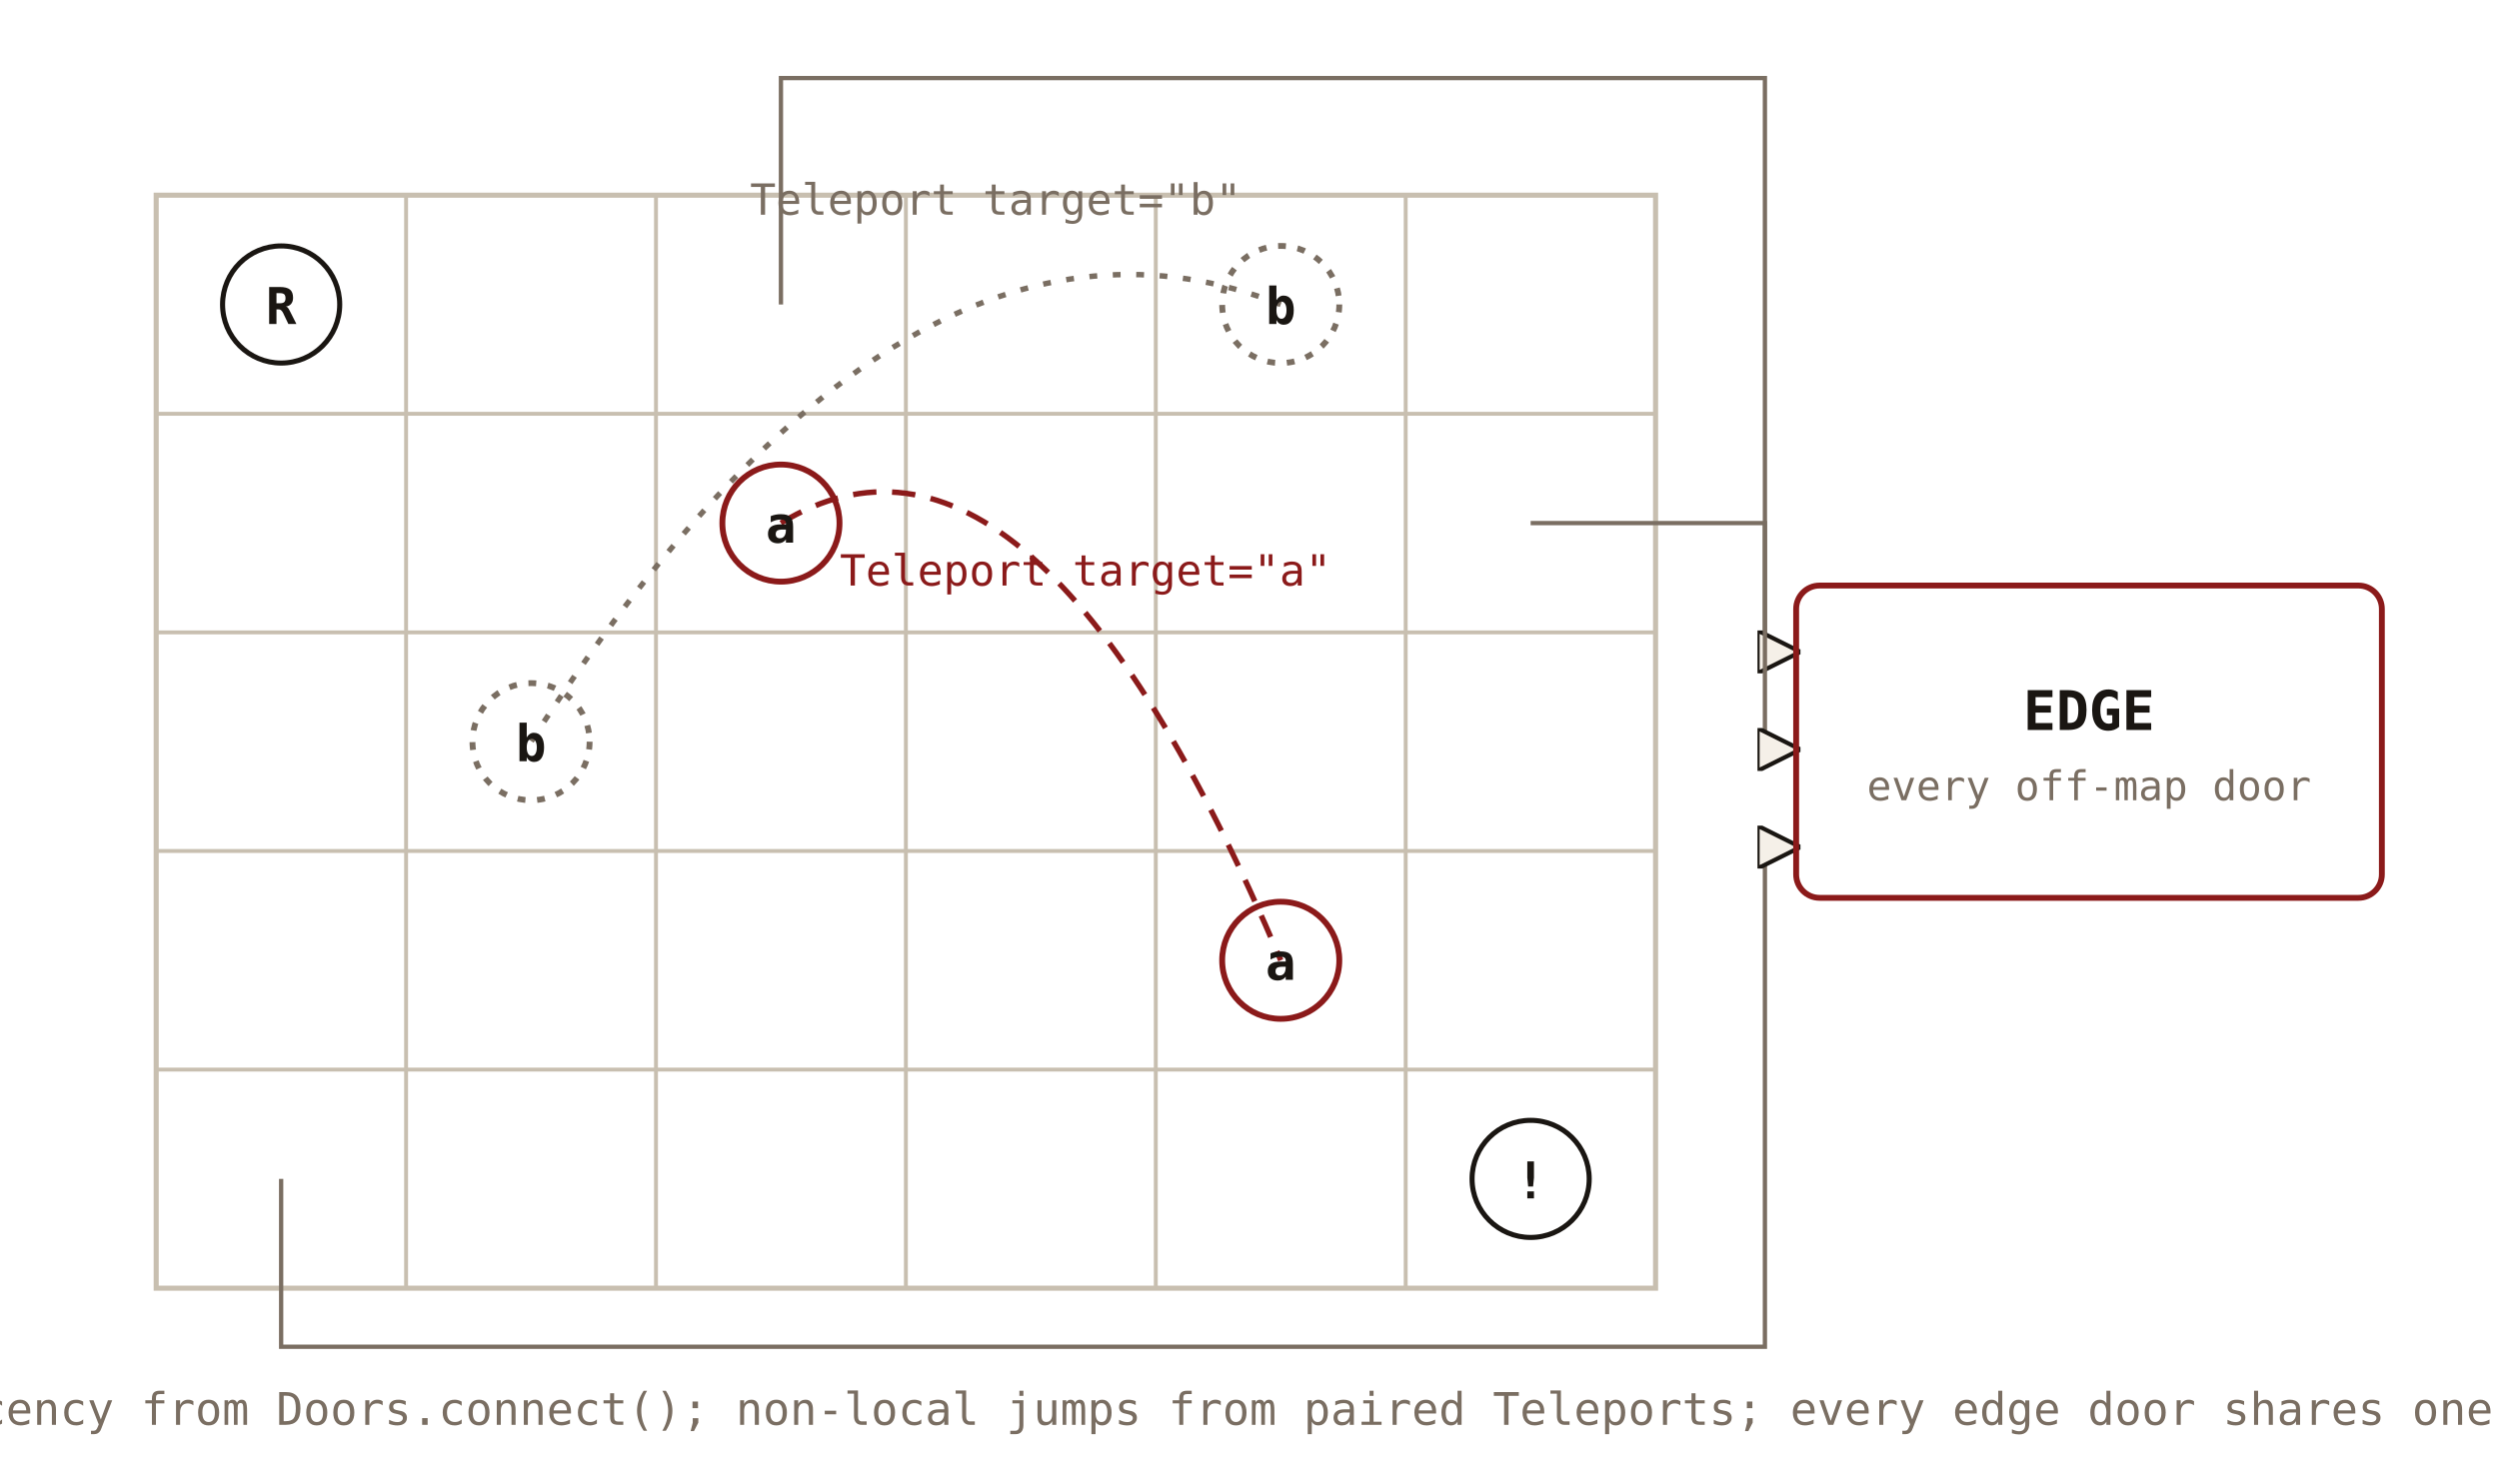
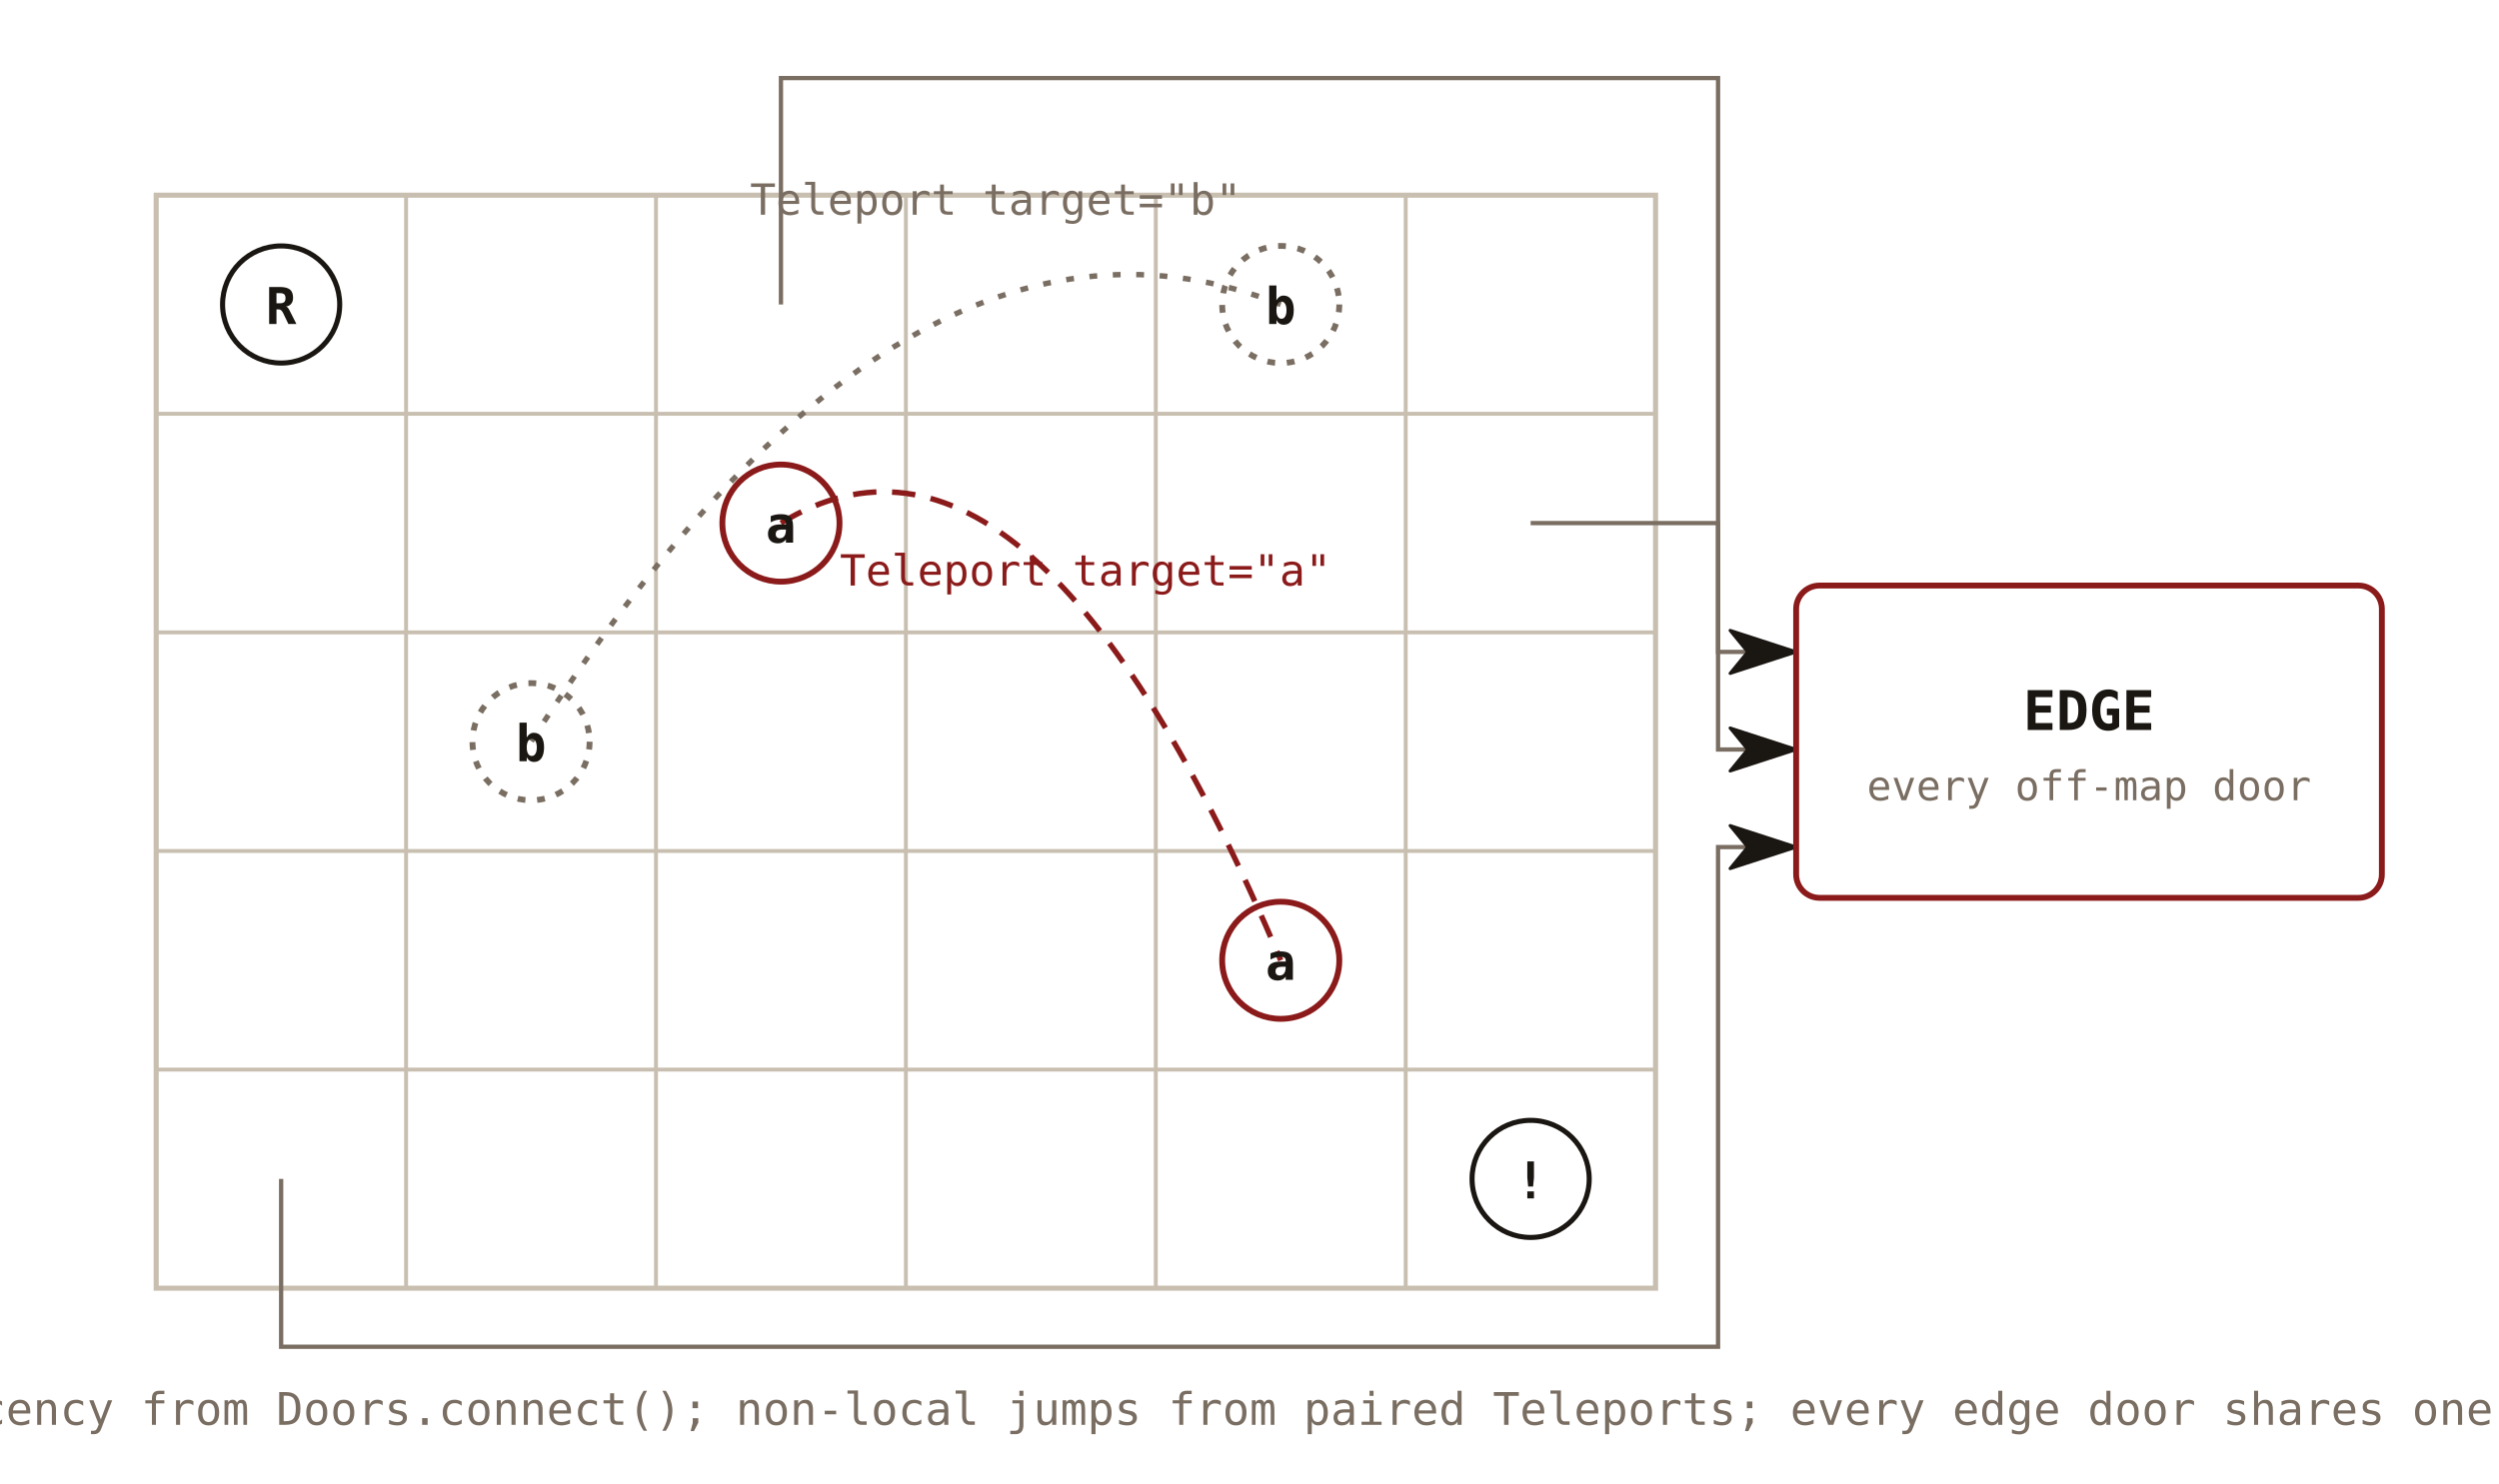
<svg xmlns="http://www.w3.org/2000/svg" viewBox="0 0 640 380" font-family="'JetBrains Mono', Consolas, monospace">
  <defs>
-     <marker id="mz-tri" viewBox="0 0 10 10" refX="9" refY="5" markerWidth="10" markerHeight="10" orient="auto">
-       <path d="M0,0 L10,5 L0,10 Z" fill="#f5f0e8" stroke="#1a1612" stroke-width="1" />
+     <marker id="mz-tri" viewBox="0 0 18 12" refX="5" refY="6" markerWidth="18" markerHeight="12" orient="auto" markerUnits="userSpaceOnUse">
+       <path d="M0.5,0.5 L17.4,6 L0.5,11.5 L5,6 Z" fill="#1a1612" stroke="#1a1612" stroke-width="0.8" stroke-linejoin="round" />
    </marker>
  </defs>
  <rect x="40" y="50" width="384" height="280" fill="none" stroke="#c8bfb0" stroke-width="1.3" />
  <line x1="104" y1="50" x2="104" y2="330" stroke="#c8bfb0" stroke-width="1" />
  <line x1="168" y1="50" x2="168" y2="330" stroke="#c8bfb0" stroke-width="1" />
  <line x1="232" y1="50" x2="232" y2="330" stroke="#c8bfb0" stroke-width="1" />
  <line x1="296" y1="50" x2="296" y2="330" stroke="#c8bfb0" stroke-width="1" />
  <line x1="360" y1="50" x2="360" y2="330" stroke="#c8bfb0" stroke-width="1" />
  <line x1="40" y1="106" x2="424" y2="106" stroke="#c8bfb0" stroke-width="1" />
  <line x1="40" y1="162" x2="424" y2="162" stroke="#c8bfb0" stroke-width="1" />
  <line x1="40" y1="218" x2="424" y2="218" stroke="#c8bfb0" stroke-width="1" />
  <line x1="40" y1="274" x2="424" y2="274" stroke="#c8bfb0" stroke-width="1" />
  <path d="M200,134 Q264,95 328,246" fill="none" stroke="#8b1a1a" stroke-width="1.4" stroke-dasharray="6,4" />
  <text x="278" y="150" font-size="11" fill="#8b1a1a" text-anchor="middle">Teleport target="a"</text>
  <path d="M328,78 Q232,40 136,190" fill="none" stroke="#7a6e62" stroke-width="1.4" stroke-dasharray="2,4" />
  <text x="255" y="55" font-size="11" fill="#7a6e62" text-anchor="middle">Teleport target="b"</text>
-   <polyline points="200,78 200,20 452,20 452,167 460,167" fill="none" stroke="#7a6e62" stroke-width="1.1" marker-end="url(#mz-tri)" />
-   <polyline points="392,134 452,134 452,192 460,192" fill="none" stroke="#7a6e62" stroke-width="1.1" marker-end="url(#mz-tri)" />
-   <polyline points="72,302 72,345 452,345 452,217 460,217" fill="none" stroke="#7a6e62" stroke-width="1.1" marker-end="url(#mz-tri)" />
+   <polyline points="200,78 200,20 440,20 440,167 447.6,167" fill="none" stroke="#7a6e62" stroke-width="1.1" marker-end="url(#mz-tri)" />
+   <polyline points="392,134 440,134 440,192 447.6,192" fill="none" stroke="#7a6e62" stroke-width="1.1" marker-end="url(#mz-tri)" />
+   <polyline points="72,302 72,345 440,345 440,217 447.6,217" fill="none" stroke="#7a6e62" stroke-width="1.1" marker-end="url(#mz-tri)" />
  <circle cx="72" cy="78" r="15" fill="none" stroke="#1a1612" stroke-width="1.3" />
  <text x="72" y="83" font-size="13" font-weight="bold" fill="#1a1612" text-anchor="middle">R</text>
  <circle cx="392" cy="302" r="15" fill="none" stroke="#1a1612" stroke-width="1.3" />
  <text x="392" y="307" font-size="13" font-weight="bold" fill="#1a1612" text-anchor="middle">!</text>
  <circle cx="200" cy="134" r="15" fill="none" stroke="#8b1a1a" stroke-width="1.5" />
  <text x="200" y="139" font-size="13" font-weight="bold" fill="#1a1612" text-anchor="middle">a</text>
  <circle cx="328" cy="246" r="15" fill="none" stroke="#8b1a1a" stroke-width="1.5" />
  <text x="328" y="251" font-size="13" font-weight="bold" fill="#1a1612" text-anchor="middle">a</text>
  <circle cx="328" cy="78" r="15" fill="none" stroke="#7a6e62" stroke-width="1.5" stroke-dasharray="2,3" />
  <text x="328" y="83" font-size="13" font-weight="bold" fill="#1a1612" text-anchor="middle">b</text>
  <circle cx="136" cy="190" r="15" fill="none" stroke="#7a6e62" stroke-width="1.5" stroke-dasharray="2,3" />
  <text x="136" y="195" font-size="13" font-weight="bold" fill="#1a1612" text-anchor="middle">b</text>
  <rect x="460" y="150" width="150" height="80" fill="none" stroke="#8b1a1a" stroke-width="1.5" rx="6" />
  <text x="535" y="187" font-size="14" font-weight="bold" fill="#1a1612" text-anchor="middle">EDGE</text>
  <text x="535" y="205" font-size="10.5" fill="#7a6e62" text-anchor="middle">every off-map door</text>
  <text x="320" y="365" font-size="11.5" fill="#7a6e62" text-anchor="middle">Grid adjacency from Doors.connect(); non-local jumps from paired Teleports; every edge door shares one EDGE room</text>
</svg>
